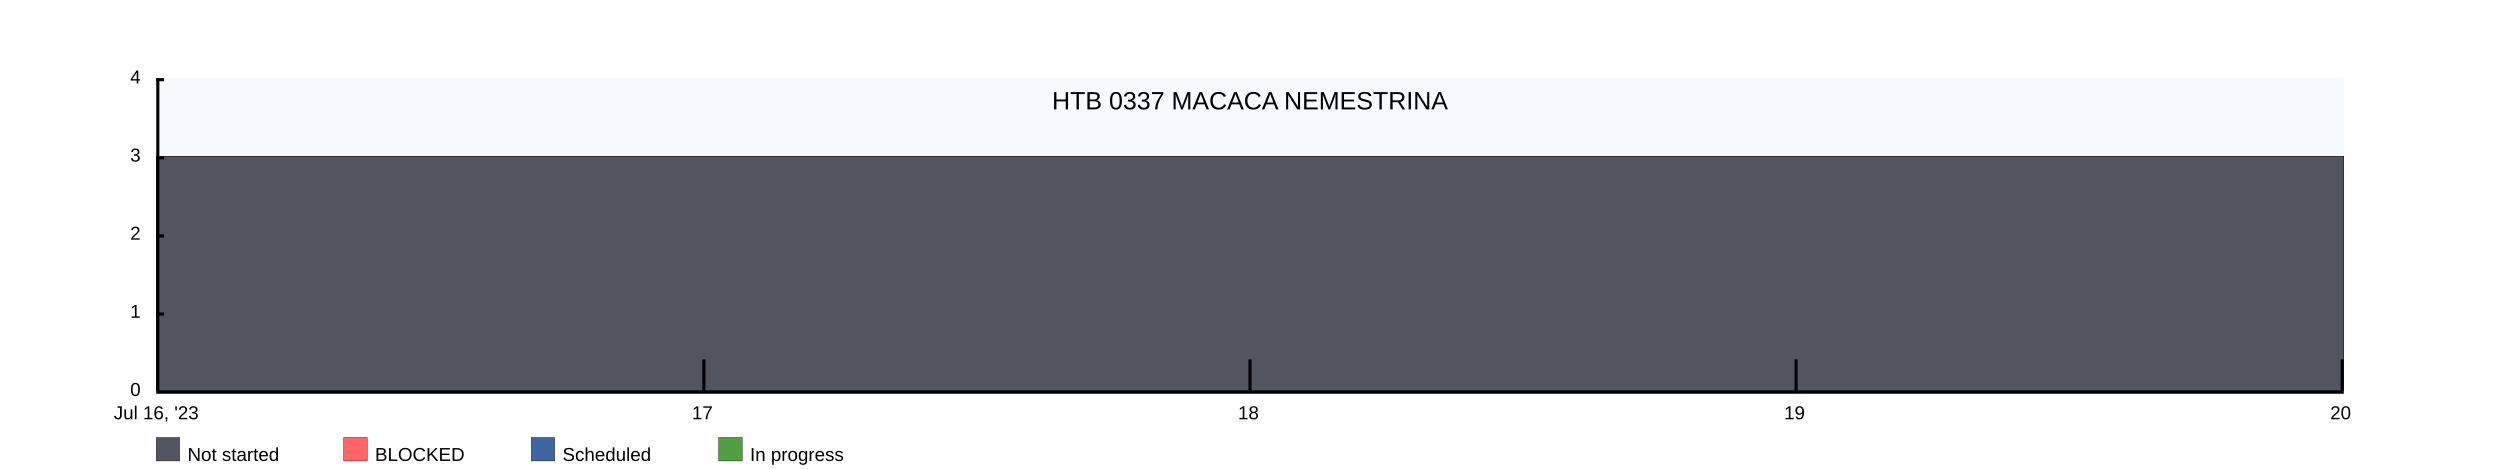
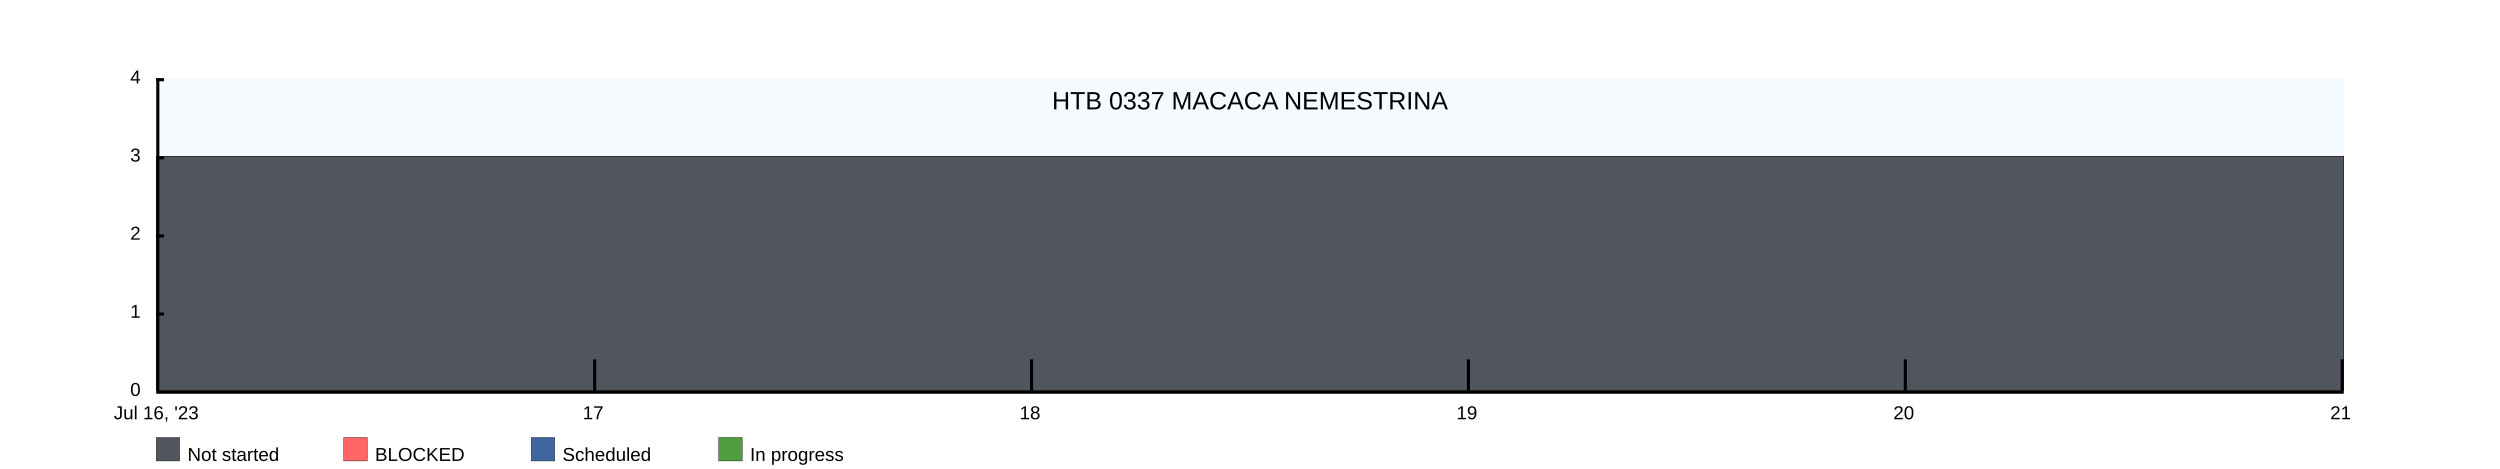
<svg xmlns="http://www.w3.org/2000/svg" width="1600" height="300">
  <rect x="100" y="50" width="1400" height="200" fill="rgba(221, 239, 250, .3)" />
  <clipPath id="theGraph">
    <rect x="100" y="50" width="1400" height="200" fill="black" />
  </clipPath>
  <rect x="100" y="280" width="15" height="15" fill="#51565E" stroke="black" stroke-width="0.25" />
  <text x="120" y="295" font-family="Arial" font-size="12" fill="black">Not started</text>
  <rect x="220" y="280" width="15" height="15" fill="#FF6666" stroke="black" stroke-width="0.25" />
  <text x="240" y="295" font-family="Arial" font-size="12" fill="black">BLOCKED</text>
  <rect x="340" y="280" width="15" height="15" fill="#41659E" stroke="black" stroke-width="0.25" />
  <text x="360" y="295" font-family="Arial" font-size="12" fill="black">Scheduled</text>
  <rect x="460" y="280" width="15" height="15" fill="#519E41" stroke="black" stroke-width="0.25" />
  <text x="480" y="295" font-family="Arial" font-size="12" fill="black">In progress</text>
-   <path d="M 100 100 M 100 100 C 100 100 450 100 450 100 C 450 100 800 100 800 100 C 800 100 1150 100 1150 100 C 1150 100 1500 100 1500 100 C 1500 100 1500 250 1500 250 C 1500 250 100 250 100 250 Z" fill="#519E41" stroke="black" stroke-width="0.25" />
-   <path d="M 100 100 M 100 100 C 100 100 450 100 450 100 C 450 100 800 100 800 100 C 800 100 1150 100 1150 100 C 1150 100 1500 100 1500 100 C 1500 100 1500 250 1500 250 C 1500 250 100 250 100 250 Z" fill="#41659E" stroke="black" stroke-width="0.25" />
-   <path d="M 100 100 M 100 100 C 100 100 450 100 450 100 C 450 100 800 100 800 100 C 800 100 1150 100 1150 100 C 1150 100 1500 100 1500 100 C 1500 100 1500 250 1500 250 C 1500 250 100 250 100 250 Z" fill="#FF6666" stroke="black" stroke-width="0.25" />
-   <path d="M 100 100 M 100 100 C 100 100 450 100 450 100 C 450 100 800 100 800 100 C 800 100 1150 100 1150 100 C 1150 100 1500 100 1500 100 C 1500 100 1500 250 1500 250 C 1500 250 100 250 100 250 Z" fill="#51565E" stroke="black" stroke-width="0.25" />
+   <path d="M 100 100 M 100 100 C 100 100 380 100 380 100 C 380 100 660 100 660 100 C 660 100 940 100 940 100 C 940 100 1220 100 1220 100 C 1220 100 1500 100 1500 100 C 1500 100 1500 250 1500 250 C 1500 250 100 250 100 250 Z" fill="#519E41" stroke="black" stroke-width="0.25" />
+   <path d="M 100 100 M 100 100 C 100 100 380 100 380 100 C 380 100 660 100 660 100 C 660 100 940 100 940 100 C 940 100 1220 100 1220 100 C 1220 100 1500 100 1500 100 C 1500 100 1500 250 1500 250 C 1500 250 100 250 100 250 Z" fill="#41659E" stroke="black" stroke-width="0.25" />
+   <path d="M 100 100 M 100 100 C 100 100 380 100 380 100 C 380 100 660 100 660 100 C 660 100 940 100 940 100 C 940 100 1220 100 1220 100 C 1220 100 1500 100 1500 100 C 1500 100 1500 250 1500 250 C 1500 250 100 250 100 250 Z" fill="#FF6666" stroke="black" stroke-width="0.25" />
+   <path d="M 100 100 M 100 100 C 100 100 380 100 380 100 C 380 100 660 100 660 100 C 660 100 940 100 940 100 C 940 100 1220 100 1220 100 C 1220 100 1500 100 1500 100 C 1500 100 1500 250 1500 250 C 1500 250 100 250 100 250 Z" fill="#51565E" stroke="black" stroke-width="0.25" />
  <text x="800" y="70" font-family="Arial" font-size="16" fill="black" text-anchor="middle" alignment-baseline="middle">HTB 0337 MACACA NEMESTRINA</text>
  <rect x="100" y="250" width="1400" height="2" fill="black" />
  <rect x="100" y="50" width="5" height="2" fill="black" />
  <rect x="100" y="100" width="5" height="2" fill="black" />
  <rect x="100" y="150" width="5" height="2" fill="black" />
  <rect x="100" y="200" width="5" height="2" fill="black" />
  <text x="90" y="50" font-family="Arial" font-size="12" fill="black" text-anchor="end" dominant-baseline="middle">4</text>
  <text x="90" y="100" font-family="Arial" font-size="12" fill="black" text-anchor="end" dominant-baseline="middle">3</text>
  <text x="90" y="150" font-family="Arial" font-size="12" fill="black" text-anchor="end" dominant-baseline="middle">2</text>
  <text x="90" y="200" font-family="Arial" font-size="12" fill="black" text-anchor="end" dominant-baseline="middle">1</text>
  <text x="90" y="250" font-family="Arial" font-size="12" fill="black" text-anchor="end" dominant-baseline="middle">0</text>
  <text x="100" y="260" font-family="Arial" fill="black" text-anchor="middle" dominant-baseline="hanging">Jul 16, '23</text>
-   <text x="449.5" y="260" font-family="Arial" fill="black" text-anchor="middle" dominant-baseline="hanging">17</text>
-   <text x="799" y="260" font-family="Arial" fill="black" text-anchor="middle" dominant-baseline="hanging">18</text>
-   <text x="1148.5" y="260" font-family="Arial" fill="black" text-anchor="middle" dominant-baseline="hanging">19</text>
-   <text x="1498" y="260" font-family="Arial" fill="black" text-anchor="middle" dominant-baseline="hanging">20</text>
+   <text x="379.6" y="260" font-family="Arial" fill="black" text-anchor="middle" dominant-baseline="hanging">17</text>
+   <text x="659.2" y="260" font-family="Arial" fill="black" text-anchor="middle" dominant-baseline="hanging">18</text>
+   <text x="938.8" y="260" font-family="Arial" fill="black" text-anchor="middle" dominant-baseline="hanging">19</text>
+   <text x="1218.4" y="260" font-family="Arial" fill="black" text-anchor="middle" dominant-baseline="hanging">20</text>
+   <text x="1498" y="260" font-family="Arial" fill="black" text-anchor="middle" dominant-baseline="hanging">21</text>
  <rect x="100" y="50" width="2" height="200" fill="black" />
-   <rect x="449.5" y="230" width="2" height="20" fill="black" />
-   <rect x="799" y="230" width="2" height="20" fill="black" />
-   <rect x="1148.5" y="230" width="2" height="20" fill="black" />
+   <rect x="379.6" y="230" width="2" height="20" fill="black" />
+   <rect x="659.2" y="230" width="2" height="20" fill="black" />
+   <rect x="938.8" y="230" width="2" height="20" fill="black" />
+   <rect x="1218.4" y="230" width="2" height="20" fill="black" />
  <rect x="1498" y="230" width="2" height="20" fill="black" />
</svg>
